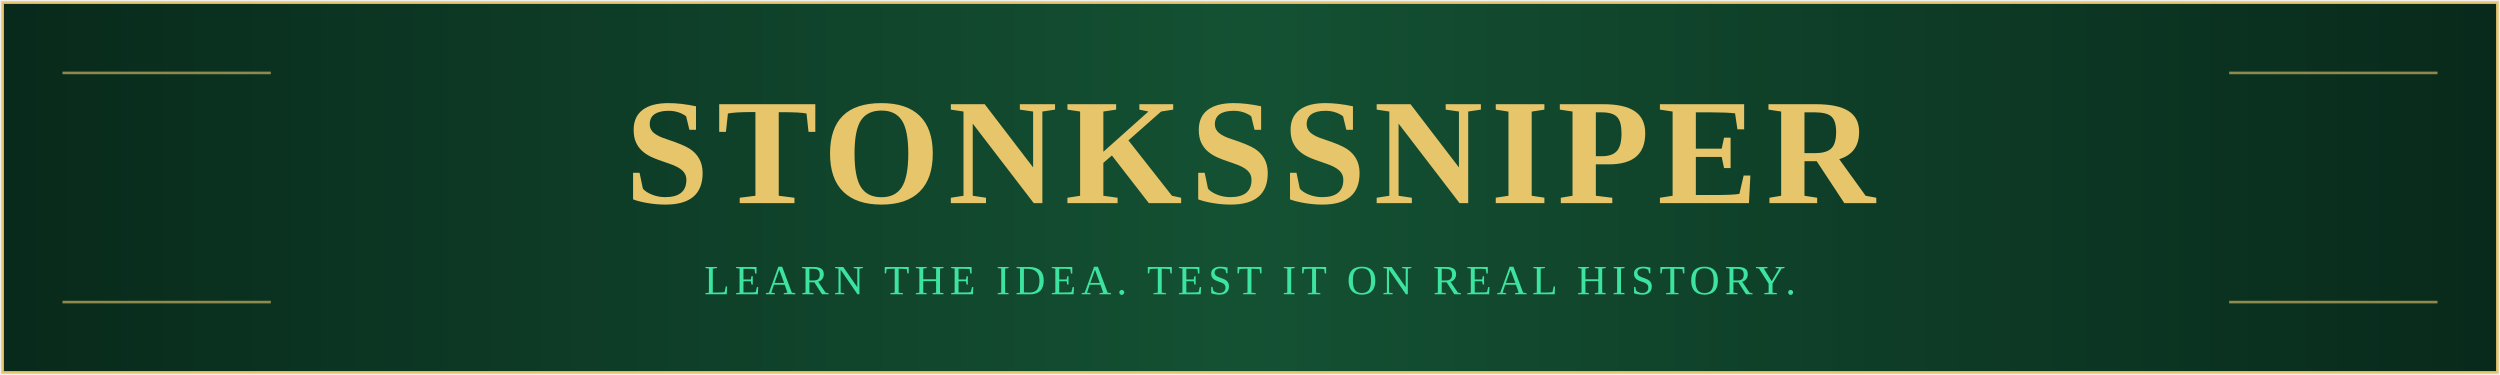
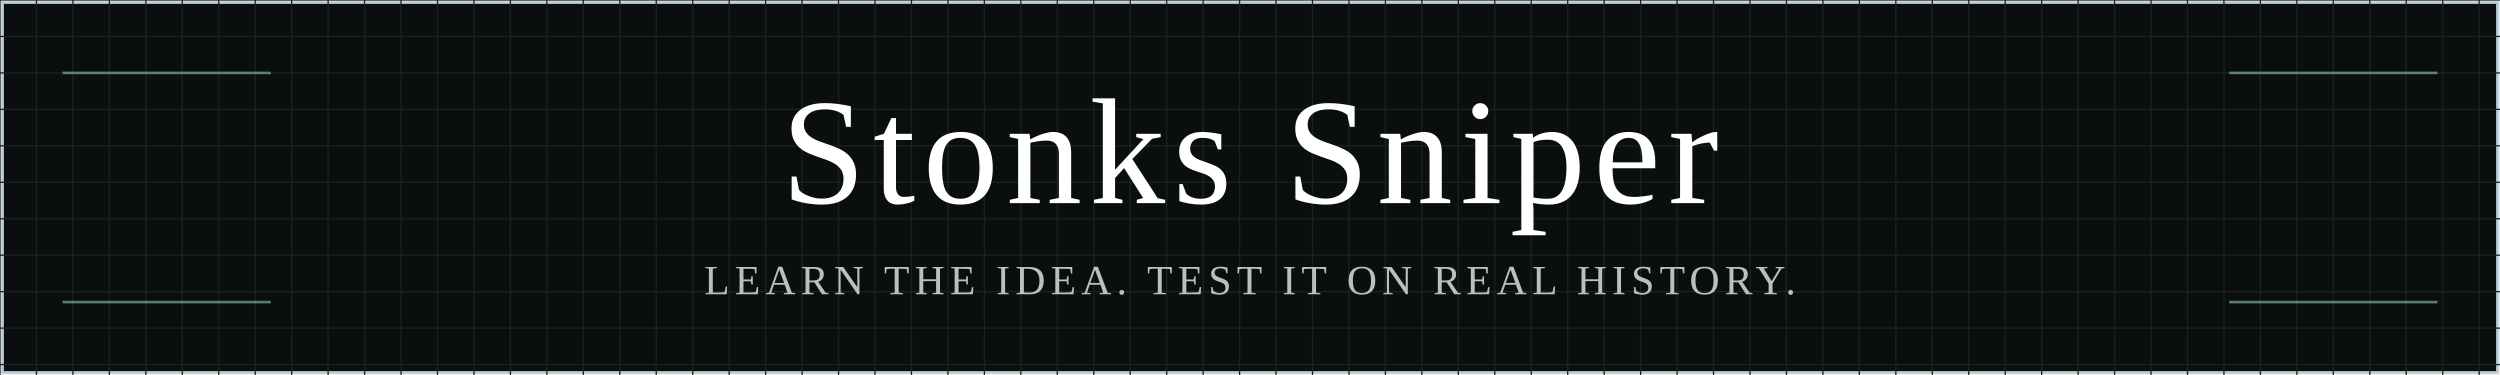
<svg xmlns="http://www.w3.org/2000/svg" width="960" height="144" viewBox="0 0 960 144">
-   <defs>
-     <linearGradient id="money">
-       <stop stop-color="#08291b" />
-       <stop offset=".5" stop-color="#145133" />
-       <stop offset="1" stop-color="#08291b" />
-     </linearGradient>
-   </defs>
-   <rect x="1" y="1" width="958" height="142" fill="url(#money)" stroke="#e7c66b" />
-   <path d="M24 28h80M856 28h80M24 116h80M856 116h80" stroke="#e7c66b" stroke-opacity=".6" />
-   <text x="480" y="78" text-anchor="middle" font-family="Times New Roman, Times, serif" font-size="58" font-weight="700" letter-spacing="3" fill="#e7c66b">STONKSSNIPER</text>
-   <text x="480" y="113" text-anchor="middle" font-family="Times New Roman, Times, serif" font-size="16" fill="#3ce4a0" letter-spacing="2">LEARN THE IDEA. TEST IT ON REAL HISTORY.</text>
+   <rect x="1" y="1" width="958" height="142" fill="#0A0E0F" stroke="#B6CAD6" />
+   <path d="M0 0v144M14 0v144M28 0v144M42 0v144M56 0v144M70 0v144M84 0v144M98 0v144M112 0v144M126 0v144M140 0v144M154 0v144M168 0v144M182 0v144M196 0v144M210 0v144M224 0v144M238 0v144M252 0v144M266 0v144M280 0v144M294 0v144M308 0v144M322 0v144M336 0v144M350 0v144M364 0v144M378 0v144M392 0v144M406 0v144M420 0v144M434 0v144M448 0v144M462 0v144M476 0v144M490 0v144M504 0v144M518 0v144M532 0v144M546 0v144M560 0v144M574 0v144M588 0v144M602 0v144M616 0v144M630 0v144M644 0v144M658 0v144M672 0v144M686 0v144M700 0v144M714 0v144M728 0v144M742 0v144M756 0v144M770 0v144M784 0v144M798 0v144M812 0v144M826 0v144M840 0v144M854 0v144M868 0v144M882 0v144M896 0v144M910 0v144M924 0v144M938 0v144M952 0v144M0 0h960M0 14h960M0 28h960M0 42h960M0 56h960M0 70h960M0 84h960M0 98h960M0 112h960M0 126h960M0 140h960" fill="none" stroke="#192220" stroke-width=".5" />
+   <path d="M24 28h80M856 28h80M24 116h80M856 116h80" stroke="#8AC8B1" stroke-opacity=".6" />
+   <text x="480" y="78" text-anchor="middle" font-family="Times New Roman" font-size="58" font-weight="400" letter-spacing="3" fill="#FFFFFF">Stonks Sniper</text>
+   <text x="480" y="113" text-anchor="middle" font-family="Times New Roman" font-size="16" fill="#BDBEBE" letter-spacing="2">LEARN THE IDEA. TEST IT ON REAL HISTORY.</text>
</svg>
